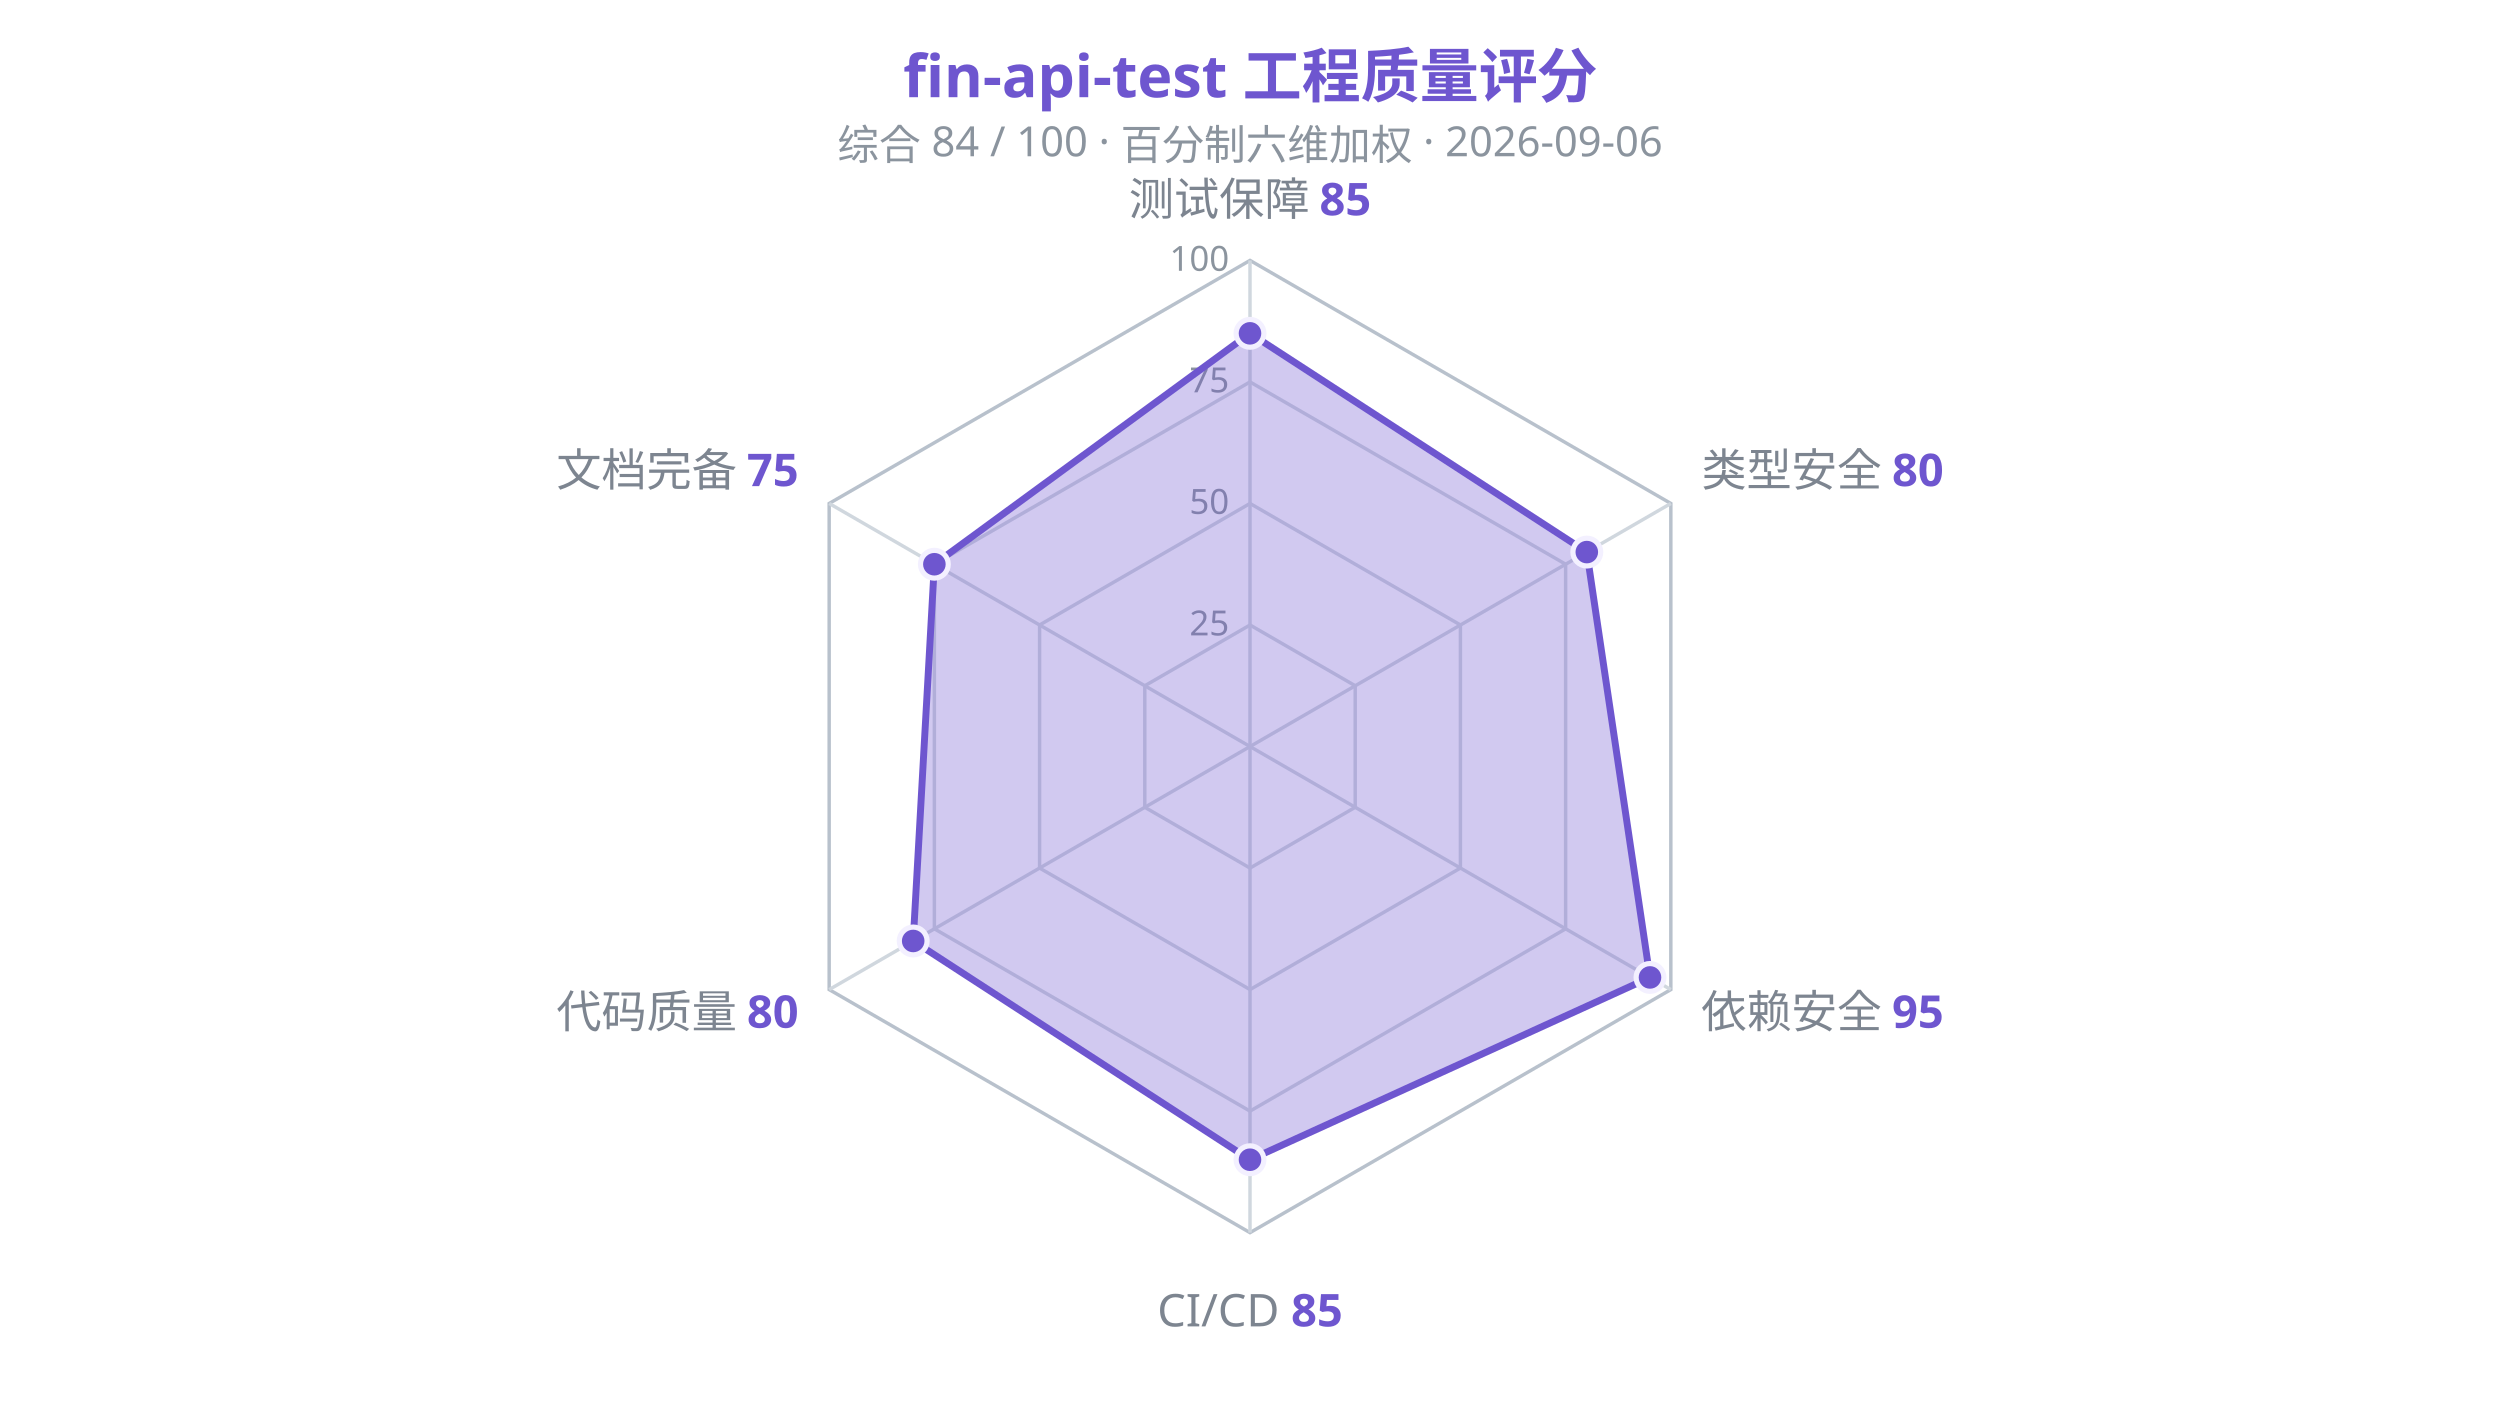
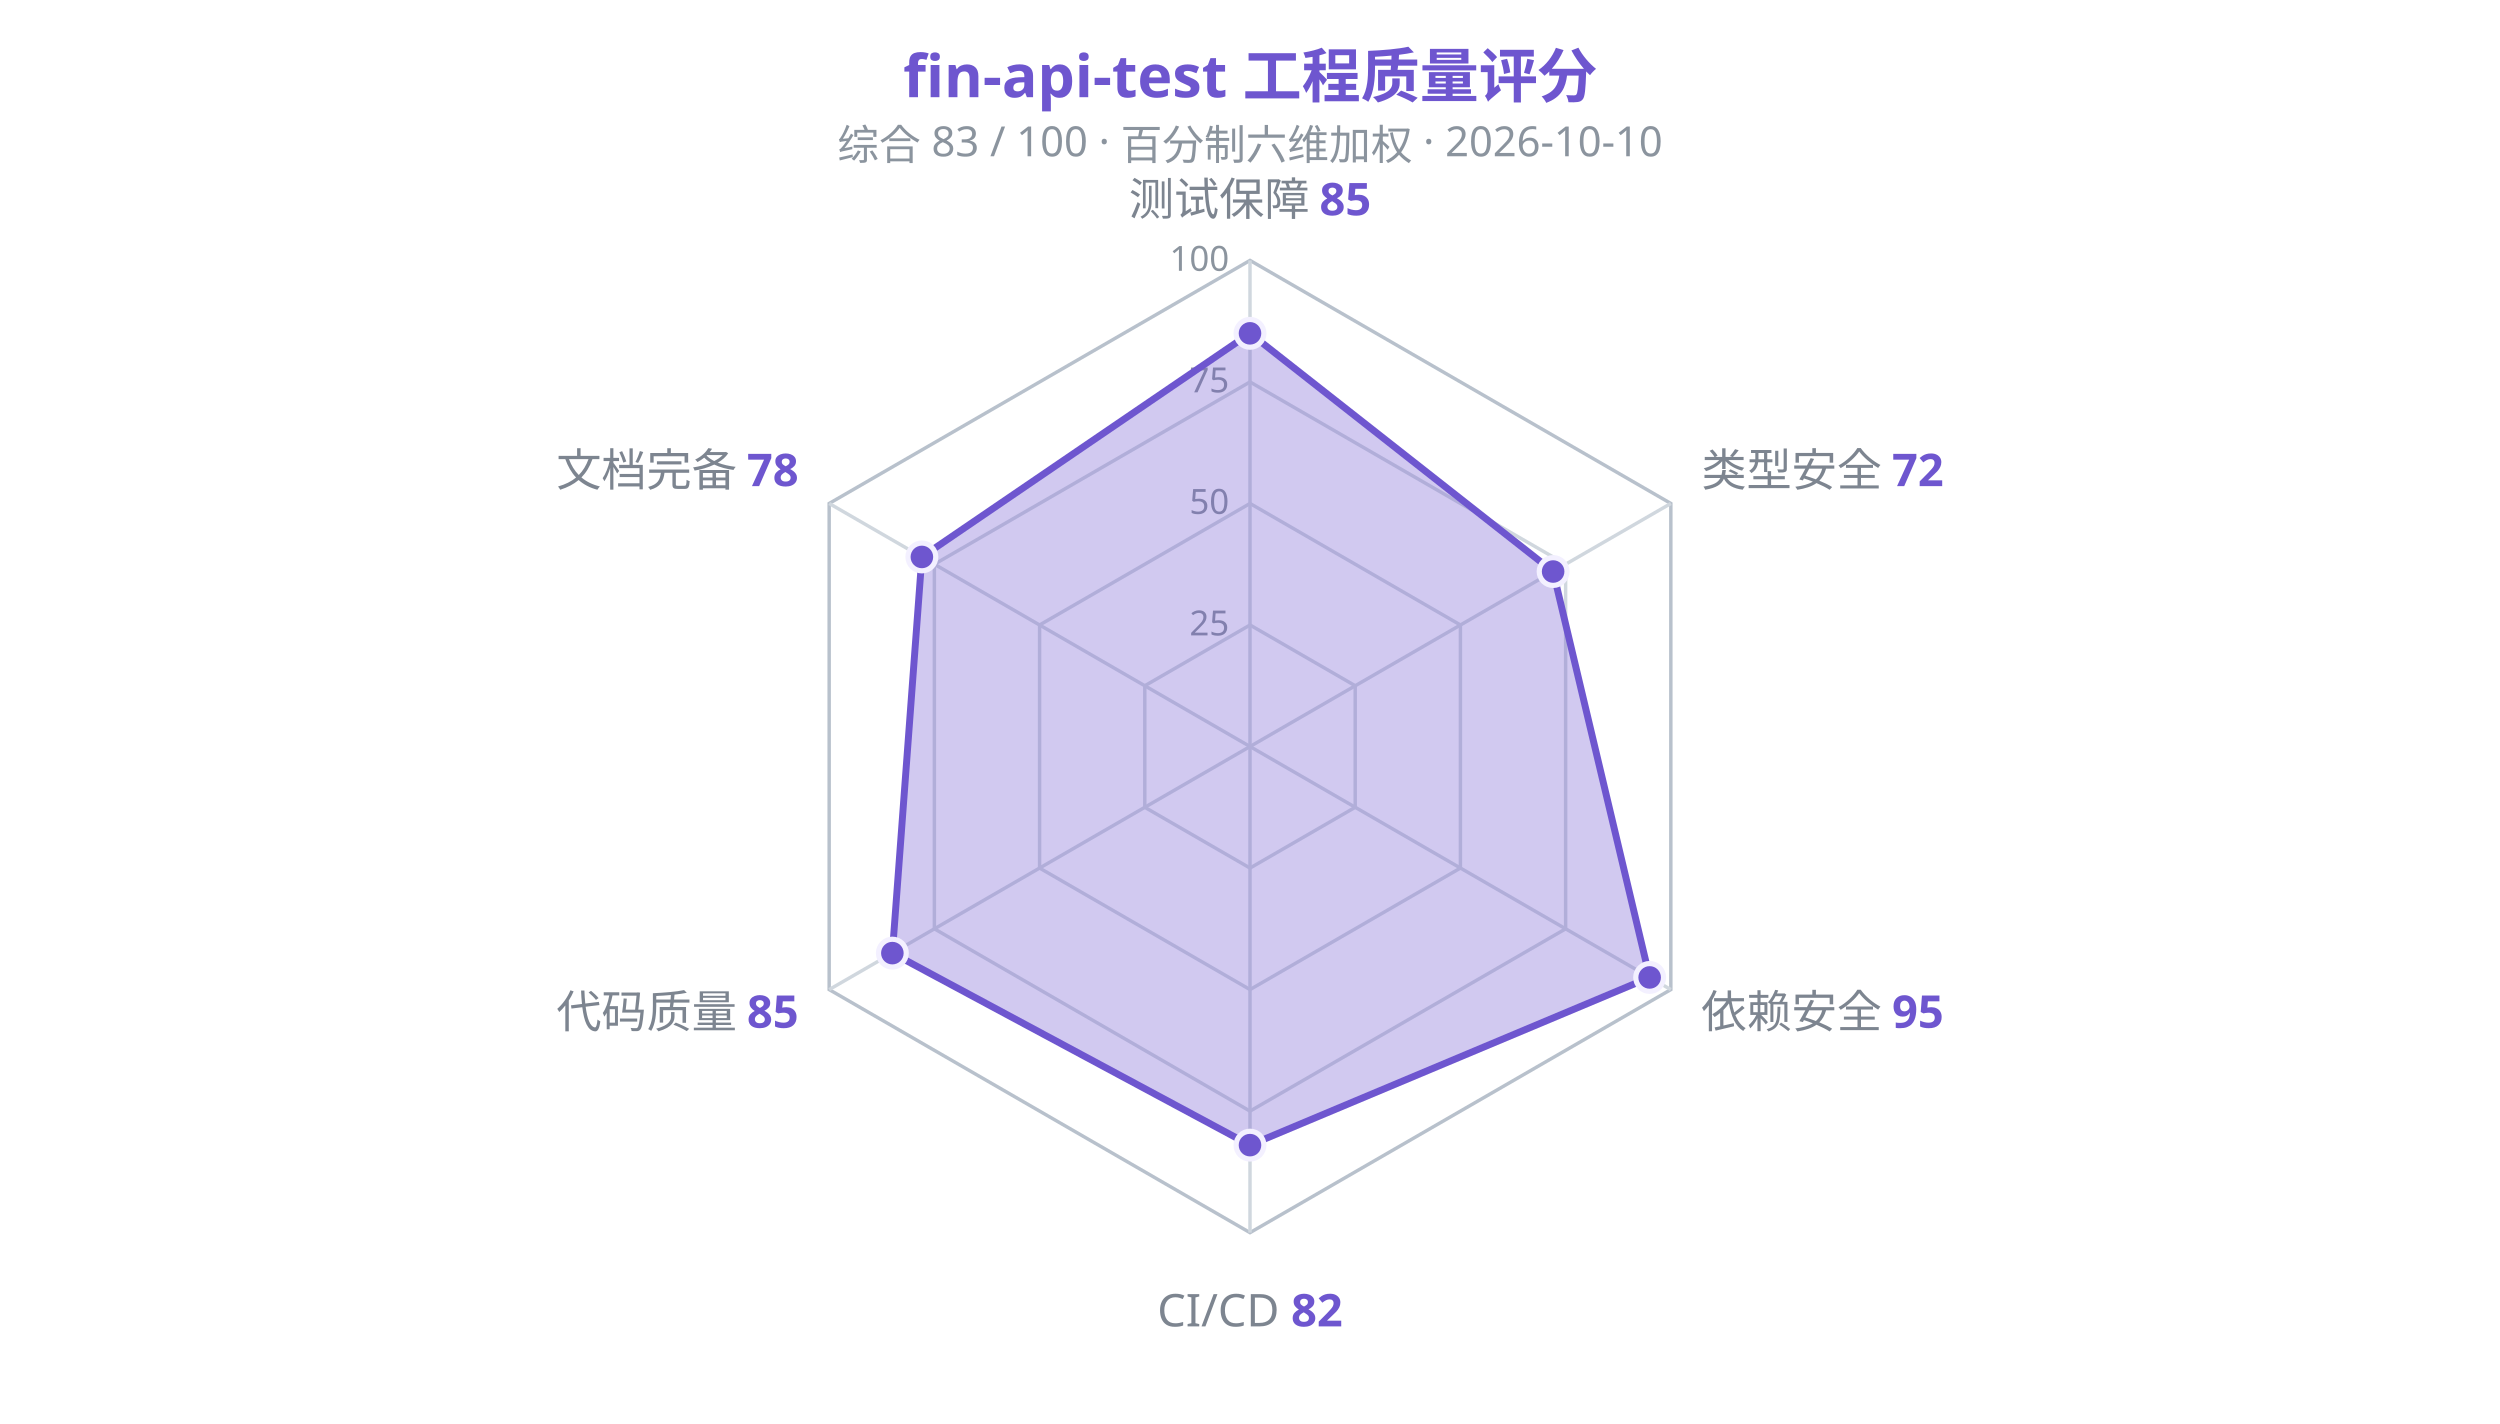
<svg xmlns="http://www.w3.org/2000/svg" viewBox="0 0 720 410" width="720" height="410" role="img" aria-label="fin-api-test 工程质量评分雷达图（百分制）">
  <text x="360" y="28" text-anchor="middle" font-family="Segoe UI, PingFang SC, Microsoft YaHei, sans-serif" font-size="17" font-weight="600" fill="#6E56CF">fin-api-test 工程质量评分</text>
-   <text x="360" y="46" text-anchor="middle" font-family="Segoe UI, PingFang SC, Microsoft YaHei, sans-serif" font-size="12" fill="#8b949e">综合 84 / 100 · 百分制六维加权 · 2026-09-06</text>
+   <text x="360" y="46" text-anchor="middle" font-family="Segoe UI, PingFang SC, Microsoft YaHei, sans-serif" font-size="12" fill="#8b949e">综合 83 / 100 · 百分制六维加权 · 2026-10-10</text>
  <g fill="none" stroke="#d0d7de" stroke-width="1">
    <polygon points="360,180 390.3,197.5 390.3,232.5 360,250 329.7,232.5 329.7,197.5" />
    <polygon points="360,145 420.6,180 420.6,250 360,285 299.4,250 299.4,180" />
    <polygon points="360,110 450.9,162.5 450.9,267.5 360,320 269.1,267.5 269.1,162.5" />
    <polygon points="360,75 481.2,145 481.2,285 360,355 238.8,285 238.8,145" stroke="#b8c1cc" />
  </g>
  <g stroke="#d0d7de" stroke-width="1">
    <line x1="360" y1="215" x2="360" y2="75" />
    <line x1="360" y1="215" x2="481.2" y2="145" />
    <line x1="360" y1="215" x2="481.2" y2="285" />
    <line x1="360" y1="215" x2="360" y2="355" />
    <line x1="360" y1="215" x2="238.8" y2="285" />
    <line x1="360" y1="215" x2="238.8" y2="145" />
  </g>
  <g font-family="Segoe UI, PingFang SC, Microsoft YaHei, sans-serif" font-size="10" fill="#8b949e" text-anchor="end">
    <text x="354" y="183">25</text>
    <text x="354" y="148">50</text>
    <text x="354" y="113">75</text>
    <text x="354" y="78">100</text>
  </g>
-   <polygon points="360,96 457,159 475.2,281.5 360,334 263,271 269.1,162.5" fill="#6E56CF" fill-opacity="0.32" stroke="#6E56CF" stroke-width="2" stroke-linejoin="round" />
+   <polygon points="360,96 447.3,164.6 475.1,281.5 360,329.8 257,274.5 265.5,160.4" fill="#6E56CF" fill-opacity="0.32" stroke="#6E56CF" stroke-width="2" stroke-linejoin="round" />
  <g fill="#6E56CF" stroke="#f3f0ff" stroke-width="1.5">
    <circle cx="360" cy="96" r="4" />
-     <circle cx="457" cy="159" r="4" />
-     <circle cx="475.2" cy="281.5" r="4" />
-     <circle cx="360" cy="334" r="4" />
-     <circle cx="263" cy="271" r="4" />
-     <circle cx="269.1" cy="162.5" r="4" />
+     <circle cx="447.3" cy="164.6" r="4" />
+     <circle cx="475.1" cy="281.5" r="4" />
+     <circle cx="360" cy="329.8" r="4" />
+     <circle cx="257" cy="274.5" r="4" />
+     <circle cx="265.5" cy="160.4" r="4" />
  </g>
  <g font-family="Segoe UI, PingFang SC, Microsoft YaHei, sans-serif" font-size="13">
    <text x="360" y="62" text-anchor="middle" fill="#7d8590">测试保障 <tspan font-weight="600" fill="#6E56CF">85</tspan>
    </text>
-     <text x="490" y="140" text-anchor="start" fill="#7d8590">类型安全 <tspan font-weight="600" fill="#6E56CF">80</tspan>
+     <text x="490" y="140" text-anchor="start" fill="#7d8590">类型安全 <tspan font-weight="600" fill="#6E56CF">72</tspan>
    </text>
    <text x="490" y="296" text-anchor="start" fill="#7d8590">依赖安全 <tspan font-weight="600" fill="#6E56CF">95</tspan>
    </text>
-     <text x="360" y="382" text-anchor="middle" fill="#7d8590">CI/CD <tspan font-weight="600" fill="#6E56CF">85</tspan>
+     <text x="360" y="382" text-anchor="middle" fill="#7d8590">CI/CD <tspan font-weight="600" fill="#6E56CF">82</tspan>
    </text>
-     <text x="230" y="296" text-anchor="end" fill="#7d8590">代码质量 <tspan font-weight="600" fill="#6E56CF">80</tspan>
+     <text x="230" y="296" text-anchor="end" fill="#7d8590">代码质量 <tspan font-weight="600" fill="#6E56CF">85</tspan>
    </text>
-     <text x="230" y="140" text-anchor="end" fill="#7d8590">文档完备 <tspan font-weight="600" fill="#6E56CF">75</tspan>
+     <text x="230" y="140" text-anchor="end" fill="#7d8590">文档完备 <tspan font-weight="600" fill="#6E56CF">78</tspan>
    </text>
  </g>
</svg>
